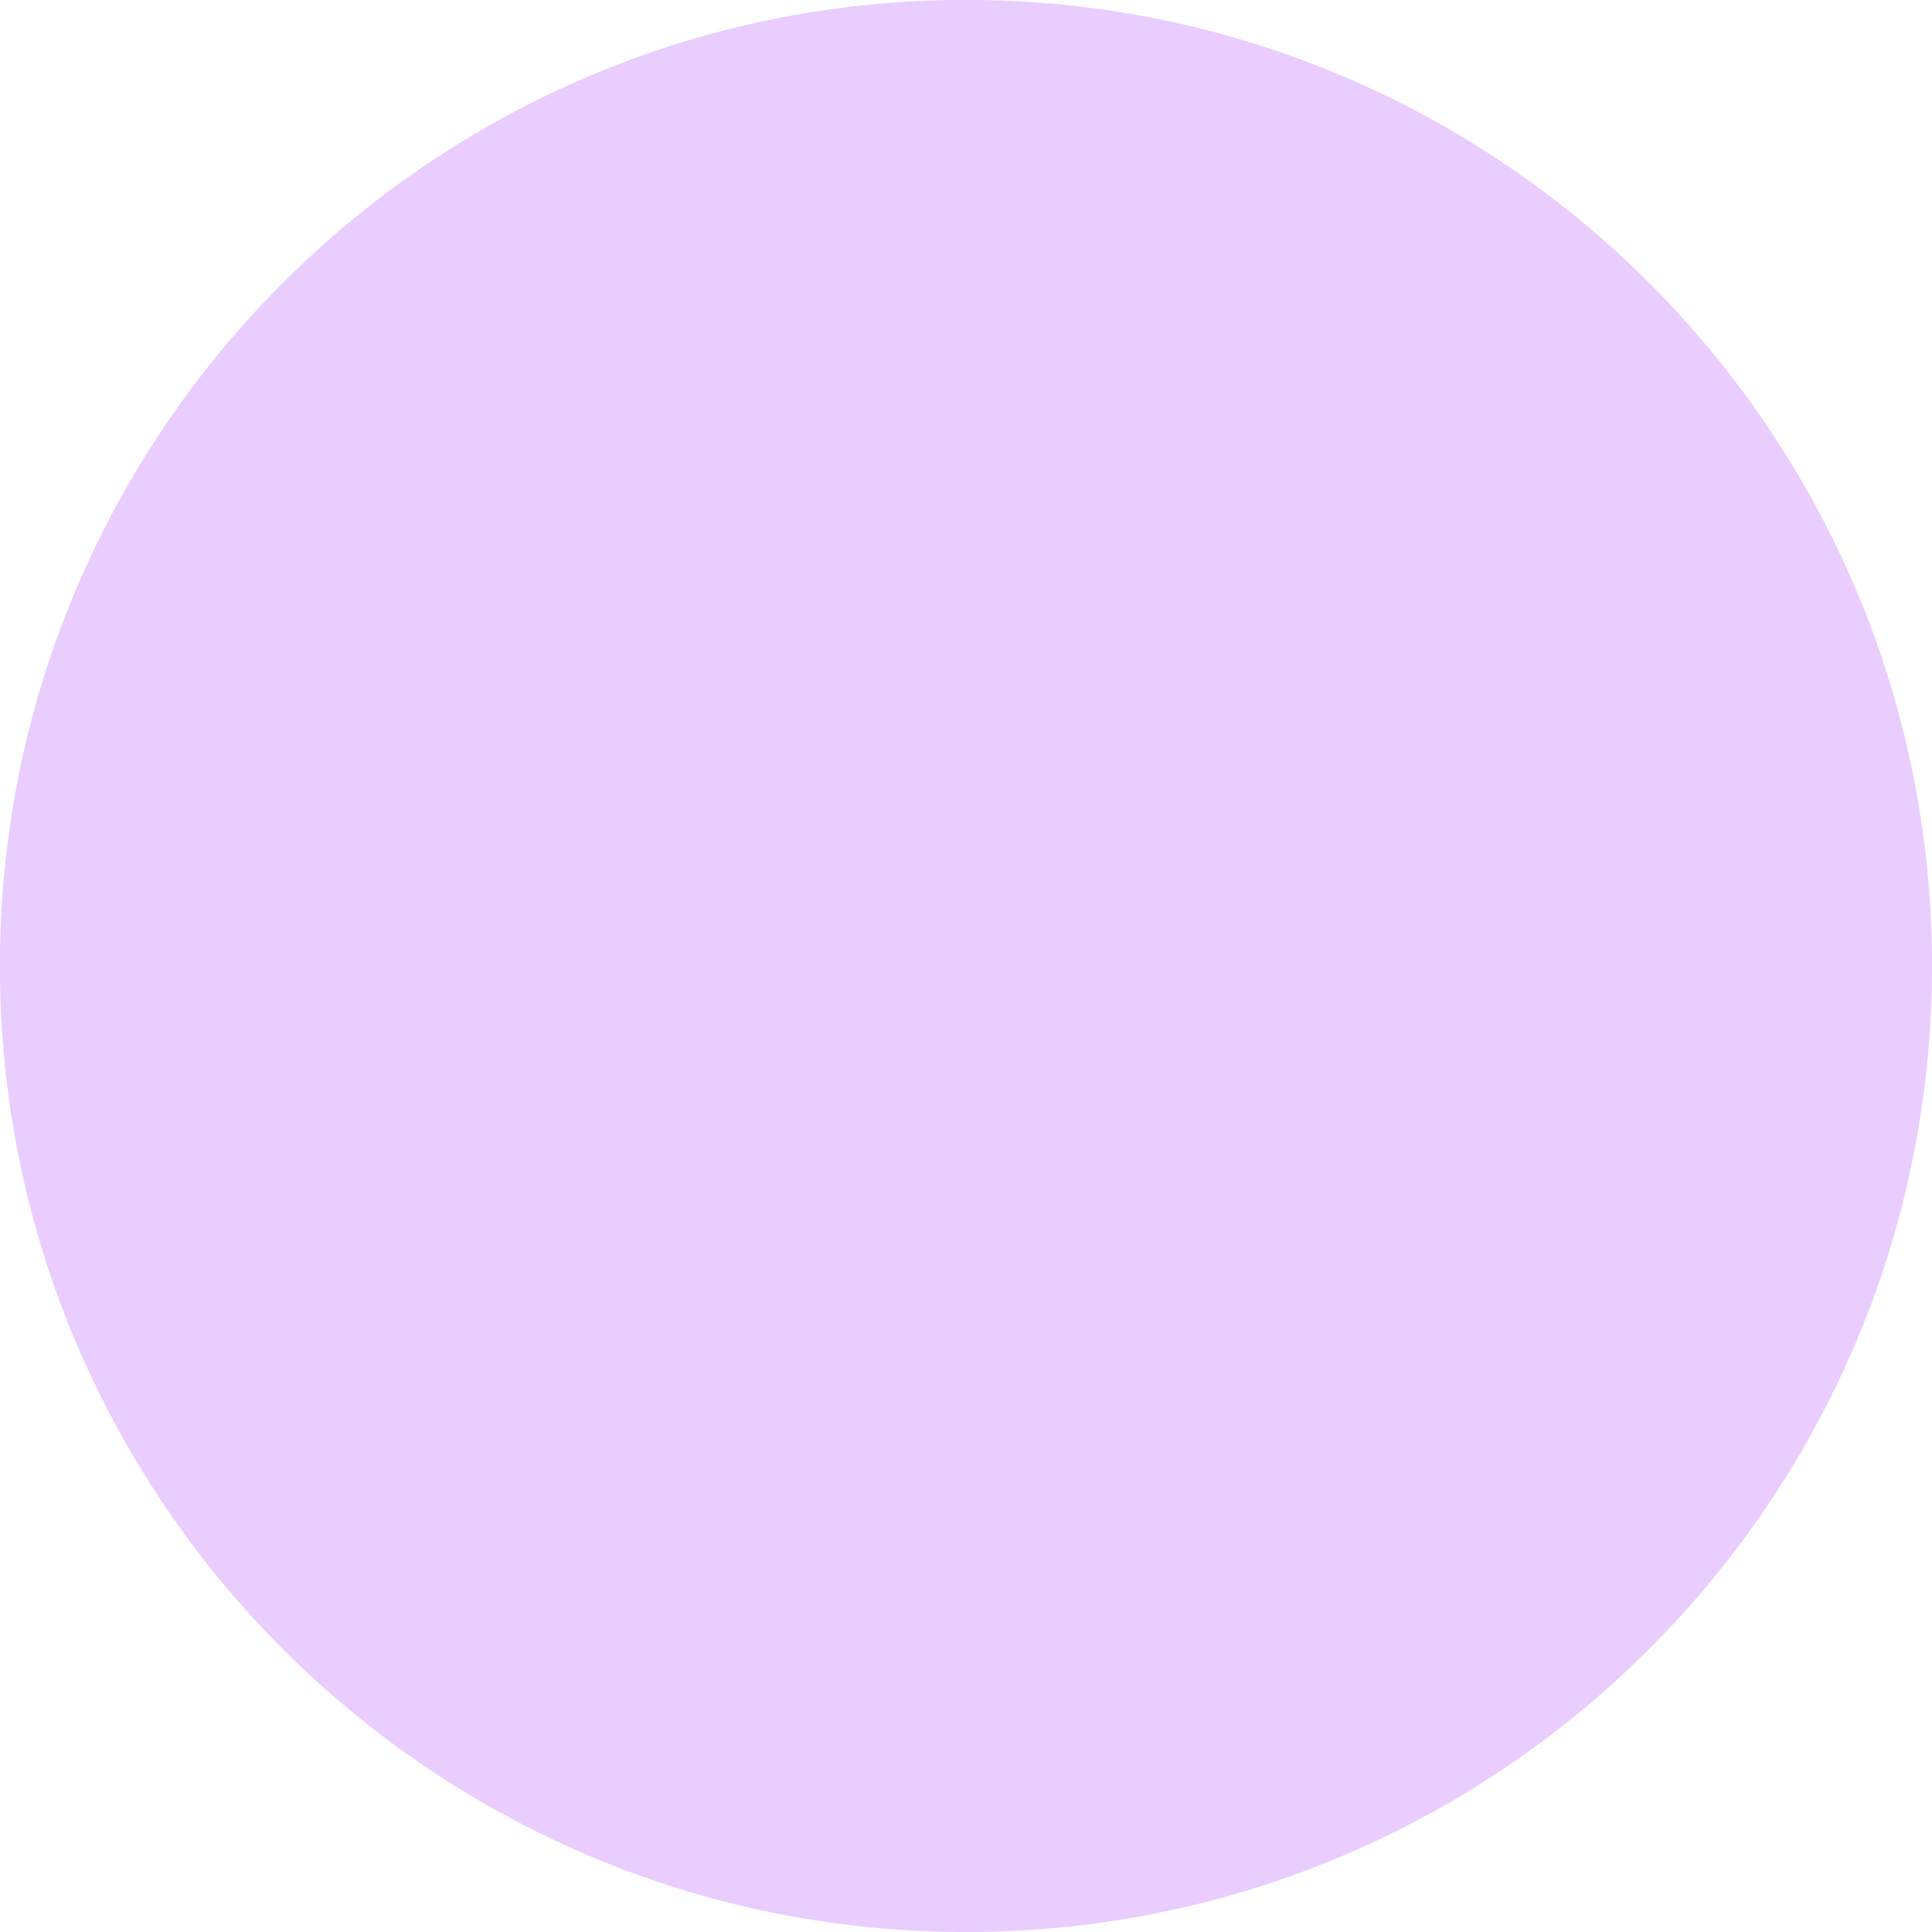
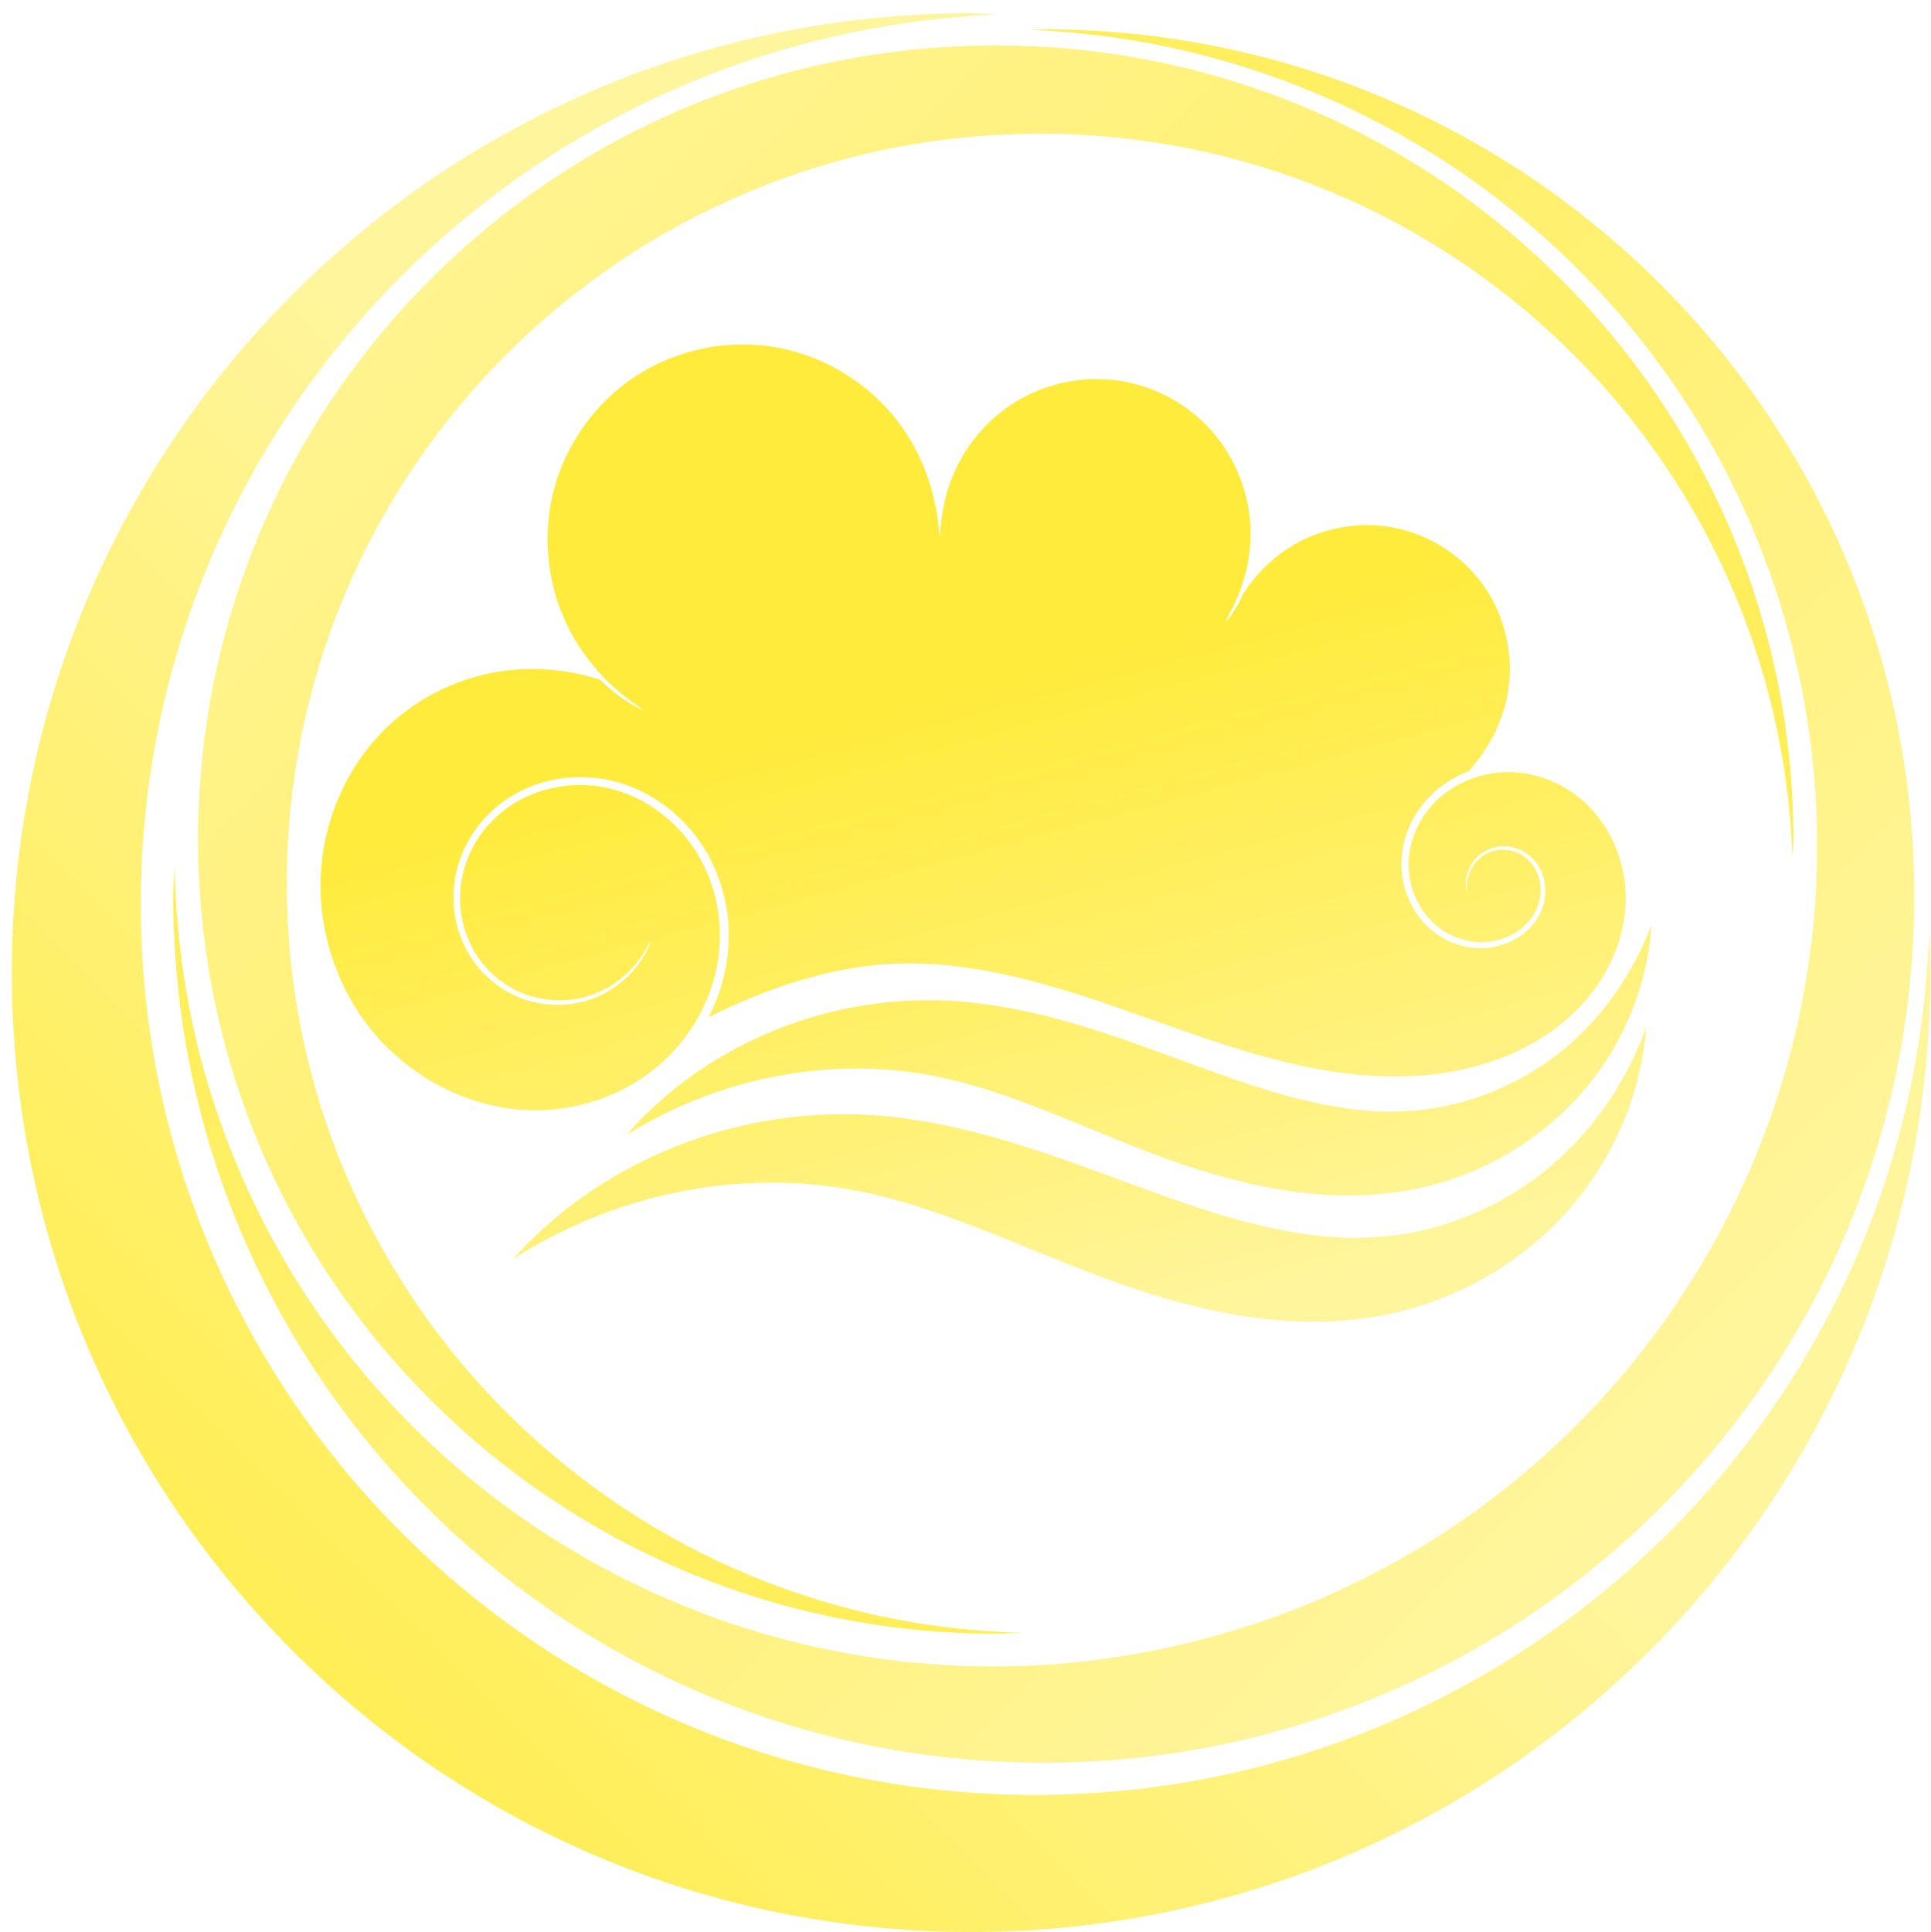
- <svg xmlns="http://www.w3.org/2000/svg" width="10.961mm" height="10.961mm" viewBox="0 0 10.961 10.961" version="1.1" id="svg8">
-   <defs id="defs2" />
-   <g id="layer1" transform="translate(-3.968751,-4.724703)">
-     <circle style="fill:#e9cdff;fill-opacity:1;stroke-width:0.265" id="path18" cx="9.449" cy="10.205" r="5.481" />
+ <svg xmlns="http://www.w3.org/2000/svg" xmlns:xlink="http://www.w3.org/1999/xlink" width="13.229mm" height="13.237mm" version="1.1" viewBox="0 0 46.875 46.905" id="svg529">
+   <defs id="defs483">
+     <linearGradient id="z" x1="302.86" x2="475" y1="962.36" y2="790.22" gradientTransform="matrix(2.042,0,0,2.042,-591.18,-1108.8)" gradientUnits="userSpaceOnUse" xlink:href="#w" />
+     <linearGradient id="w">
+       <stop stop-color="#e65100" offset="0" id="stop439" />
+       <stop stop-color="#ffb74d" offset="1" id="stop441" />
+     </linearGradient>
+     <linearGradient id="ad" x1="328.57" x2="592.14" y1="628.08" y2="891.65" gradientTransform="matrix(2.042,0,0,2.042,-591.18,-1108.8)" gradientUnits="userSpaceOnUse" xlink:href="#w" />
+     <linearGradient id="ah" x1="614.44" x2="332.86" y1="914.5" y2="635.93" gradientTransform="matrix(2.042,0,0,2.042,-591.18,-1108.8)" gradientUnits="userSpaceOnUse" xlink:href="#w" />
+     <linearGradient id="am" x1="-1400.3" x2="-1400.3" y1="1278.6" y2="4638.6" gradientTransform="matrix(0.13074,0,0,0.13074,583.78,90.959)" gradientUnits="userSpaceOnUse" xlink:href="#w" />
+     <linearGradient id="ab" x1="302.86" x2="475" y1="962.36" y2="790.22" gradientTransform="matrix(2.042,0,0,2.042,-749.4,-567.22)" gradientUnits="userSpaceOnUse" xlink:href="#y" />
+     <linearGradient id="y">
+       <stop stop-color="#0288d1" offset="0" id="stop448" />
+       <stop stop-color="#b3e5fc" offset="1" id="stop450" />
+     </linearGradient>
+     <linearGradient id="ae" x1="328.57" x2="592.14" y1="628.08" y2="891.65" gradientTransform="matrix(2.042,0,0,2.042,-749.4,-567.22)" gradientUnits="userSpaceOnUse" xlink:href="#y" />
+     <linearGradient id="ai" x1="614.44" x2="332.86" y1="914.5" y2="635.93" gradientTransform="matrix(2.042,0,0,2.042,-749.4,-567.22)" gradientUnits="userSpaceOnUse" xlink:href="#y" />
+     <radialGradient id="ao" cx="-944.92" cy="-435.92" r="312.46" gradientTransform="matrix(0.61465,0.82075,-0.67714,0.50709,447.76,1973.4)" gradientUnits="userSpaceOnUse">
+       <stop stop-color="#e1f5fe" offset="0" id="stop455" />
+       <stop stop-color="#0288d1" offset="1" id="stop457" />
+     </radialGradient>
+     <radialGradient id="ap" cx="-493.05" cy="455.04" r="210.9" gradientTransform="matrix(0.73537,-0.66863,0.67915,0.74694,-702.52,-127.76)" gradientUnits="userSpaceOnUse">
+       <stop stop-color="#e1f5fe" offset="0" id="stop460" />
+       <stop stop-color="#b3e5fc" offset="1" id="stop462" />
+     </radialGradient>
+     <linearGradient id="aa" x1="302.86" x2="475" y1="962.36" y2="790.22" gradientTransform="matrix(2.042,0,0,2.042,-591.18,-1108.8)" gradientUnits="userSpaceOnUse" xlink:href="#x" />
+     <linearGradient id="x">
+       <stop stop-color="#0d5302" offset="0" id="stop466" />
+       <stop stop-color="#14e715" offset="1" id="stop468" />
+     </linearGradient>
+     <linearGradient id="af" x1="328.57" x2="592.14" y1="628.08" y2="891.65" gradientTransform="matrix(2.042,0,0,2.042,-591.18,-1108.8)" gradientUnits="userSpaceOnUse" xlink:href="#x" />
+     <linearGradient id="aj" x1="614.44" x2="332.86" y1="914.5" y2="635.93" gradientTransform="matrix(2.042,0,0,2.042,-591.18,-1108.8)" gradientUnits="userSpaceOnUse" xlink:href="#x" />
+     <linearGradient id="an" x1="302.19" x2="480.45" y1="702.36" y2="296.65" gradientTransform="matrix(1.1401,0,0,1.1401,-970.9,-242.84)" gradientUnits="userSpaceOnUse" xlink:href="#x" />
+     <linearGradient id="al" x1="-1851.4" x2="-1657.1" y1="652.36" y2="1378.1" gradientTransform="matrix(0.32773,0,0,0.32773,995.91,195.42)" gradientUnits="userSpaceOnUse" xlink:href="#v" />
+     <linearGradient id="v">
+       <stop stop-color="#ffeb3b" offset="0" id="stop475" />
+       <stop stop-color="#fff59d" offset="1" id="stop477" />
+     </linearGradient>
+     <linearGradient id="ac" x1="302.86" x2="475" y1="962.36" y2="790.22" gradientTransform="matrix(2.042,0,0,2.042,-591.18,-1108.8)" gradientUnits="userSpaceOnUse" xlink:href="#v" />
+     <linearGradient id="ag" x1="328.57" x2="592.14" y1="628.08" y2="891.65" gradientTransform="matrix(2.042,0,0,2.042,-591.18,-1108.8)" gradientUnits="userSpaceOnUse" xlink:href="#v" />
+     <linearGradient id="ak" x1="614.44" x2="332.86" y1="914.5" y2="635.93" gradientTransform="matrix(2.042,0,0,2.042,-591.18,-1108.8)" gradientUnits="userSpaceOnUse" xlink:href="#v" />
+     <clipPath clipPathUnits="userSpaceOnUse" id="clipPath543">
+       <circle style="fill:#ff0000;fill-rule:evenodd;stroke-width:0.953" id="circle545" cx="936.424" cy="1065.83" r="355.277" />
+     </clipPath>
+   </defs>
+   <g transform="matrix(0.067098,0,0,0.067098,-38.99789,-47.67665)" id="g527" clip-path="url(#clipPath543)">
+     <g transform="translate(-158.22,-173.66)" id="g493">
+       <path d="M 368.57,173.79 A 347.14,347.14 0 0 0 21.43,520.93 347.14,347.14 0 0 0 368.57,868.07 347.14,347.14 0 0 0 715.71,520.93 a 347.14,347.14 0 0 0 -0.514,-14.553 323.81,322.35 0 0 1 -323.29,312.11 323.81,322.35 0 0 1 -323.8,-322.35 323.81,322.35 0 0 1 310.13,-321.86 347.14,347.14 0 0 0 -9.66,-0.483 z" fill="url(#z)" id="path485" style="fill:url(#z)" />
+       <path d="m 394.87,179.63 a 315.01,313.6 0 0 0 -5.117,0.179 296.1,297.44 74.976 0 1 274.81,218.81 296.1,297.44 74.976 0 1 -210.52,363.08 296.1,297.44 74.976 0 1 -364.03,-208.87 296.1,297.44 74.976 0 1 -9.652,-69.967 315.01,313.6 0 0 0 -0.522,10.37 315.01,313.6 0 0 0 315.02,313.59 315.01,313.6 0 0 0 315.01,-313.59 315.01,313.6 0 0 0 -315.01,-313.6 z" fill="url(#ad)" id="path487" style="fill:url(#ad)" />
+       <path d="M 377.48,185.46 A 288.64,287.34 0 0 0 88.84,472.8 a 288.64,287.34 0 0 0 288.64,287.34 288.64,287.34 0 0 0 9.408,-0.331 272.6,271.37 0 0 1 -265.96,-271.04 272.6,271.37 0 0 1 272.6,-271.37 272.6,271.37 0 0 1 272.27,262.01 288.64,287.34 0 0 0 0.331,-6.609 288.64,287.34 0 0 0 -288.64,-287.34 z" fill="url(#ah)" id="path489" style="fill:url(#ah)" />
+       <path d="m 356.23,257.62 c 0,0 2.267,2.831 5.55,8.229 3.286,5.402 7.419,13.327 10.368,23.381 2.692,9.215 4.297,19.999 3.346,31.032 -0.737,9.65 -3.315,19.391 -7.313,29.405 -3.635,9.079 -8.541,17.868 -14.354,26.712 -5.513,8.426 -11.92,16.649 -18.939,25.423 -7.205,8.972 -14.021,16.9 -22.027,26.803 -5.704,7.028 -11.494,14.383 -17.16,22.238 -1.991,2.76 -3.978,5.597 -5.949,8.51 -7.56,11.128 -14.805,23.428 -21.156,36.849 -6.494,13.667 -11.642,28.346 -15.004,43.659 -3.532,15.921 -4.618,32.271 -3.193,48.207 1.362,14.436 4.94,27.677 9.877,39.387 5.513,13.101 12.663,24.155 20.3,33.146 9.338,10.976 19.292,18.722 27.988,24.075 9.498,5.849 17.881,9.082 23.392,10.864 5.619,1.817 8.747,2.375 8.747,2.375 0,0 -2.098,-2.418 -5.426,-7.014 -3.313,-4.577 -7.797,-11.376 -11.909,-20.094 -3.761,-7.98 -7.149,-17.447 -9.052,-27.922 -1.563,-8.552 -2.134,-17.621 -1.475,-26.867 0.596,-8.247 2.164,-16.479 4.749,-24.248 1.871,-5.819 4.366,-11.575 7.295,-17.378 0.207,0.522 0.418,1.041 0.634,1.553 3.288,7.814 7.553,14.407 12.108,19.77 5.569,6.546 11.506,11.167 16.693,14.359 5.665,3.489 10.665,5.417 13.951,6.48 3.352,1.084 5.217,1.417 5.217,1.417 0,0 -1.252,-1.442 -3.236,-4.184 -1.976,-2.73 -4.65,-6.785 -7.103,-11.985 -2.243,-4.76 -4.264,-10.406 -5.399,-16.654 -0.932,-5.101 -1.273,-10.509 -0.88,-16.024 0.355,-4.919 1.291,-9.829 2.833,-14.462 1.66,-5.162 4.139,-10.239 7.075,-15.453 2.857,-5.054 6.276,-10.037 9.992,-15.237 3.689,-5.152 7.779,-10.433 11.954,-16.108 1.095,-1.482 2.197,-2.985 3.301,-4.515 3.131,-4.338 6.349,-8.987 9.512,-13.936 2.554,-3.979 5.055,-8.16 7.437,-12.535 0.636,7.134 1.704,14.152 3.151,20.972 2.403,11.442 5.598,22.203 9.177,32.09 2.626,7.31 5.419,14.153 8.211,20.473 0.984,2.229 1.977,4.411 2.968,6.551 3.777,8.21 7.59,15.648 11.004,22.726 3.42,7.107 6.644,13.731 9.234,20.253 2.653,6.714 4.951,13.089 6.295,19.444 2.789,12.276 1.974,25.789 -1.665,37.92 -3.748,12.577 -10.306,22.757 -15.956,29.778 -5.607,6.966 -9.806,10.567 -9.806,10.567 0,0 5.396,0.82 15.193,-0.423 9.563,-1.213 24.425,-4.846 39.892,-15.582 15.037,-10.465 30.393,-27.576 38.836,-51.921 4.286,-12.601 6.618,-26.008 6.819,-39.454 0.228,-12.916 -1.11,-25.603 -3.761,-37.606 -2.575,-11.772 -6.067,-22.698 -10.049,-32.585 -1.035,-2.588 -2.097,-5.107 -3.178,-7.557 -3.075,-6.969 -6.353,-13.479 -9.631,-19.623 -4.376,-8.249 -8.845,-15.862 -12.85,-22.974 -4.114,-7.346 -7.92,-14.005 -11.12,-20.684 -3.373,-6.971 -6.223,-13.762 -8.152,-20.702 -2.122,-7.636 -3.355,-14.982 -3.191,-22.221 0.076,-8.285 2.18,-16.384 5.08,-23.28 3.18,-7.532 7.161,-13.35 10.299,-17.319 3.126,-3.954 5.226,-5.994 5.226,-5.994 0,0 -2.884,-0.241 -8.241,0.354 -5.235,0.582 -13.414,2.139 -22.8,6.607 -8.629,4.096 -18.683,10.859 -27.591,21.636 -3.057,3.738 -5.933,7.85 -8.548,12.296 3.337,-14.875 4.546,-29.797 3.762,-44.139 -0.882,-16.998 -5.004,-32.628 -11.154,-45.92 -7.164,-15.299 -16.835,-26.441 -25.707,-34.101 -9.643,-8.341 -18.795,-12.982 -24.822,-15.501 -6.162,-2.575 -9.671,-3.338 -9.671,-3.338 z" fill="url(#am)" fill-rule="evenodd" id="path491" style="fill:url(#am)" />
+     </g>
+     <path d="m 210.35,715.32 a 347.14,347.14 0 0 0 -347.14,347.14 347.14,347.14 0 0 0 347.14,347.14 347.14,347.14 0 0 0 347.14,-347.14 347.14,347.14 0 0 0 -0.514,-14.553 323.81,322.35 0 0 1 -323.29,312.11 323.81,322.35 0 0 1 -323.8,-322.35 323.81,322.35 0 0 1 310.13,-321.86 347.14,347.14 0 0 0 -9.66,-0.483 z" fill="url(#ab)" id="path495" style="fill:url(#ab)" />
+     <path d="m 236.65,721.16 a 315.01,313.6 0 0 0 -5.117,0.179 296.1,297.44 74.976 0 1 274.81,218.81 296.1,297.44 74.976 0 1 -210.52,363.08 296.1,297.44 74.976 0 1 -364.03,-208.87 296.1,297.44 74.976 0 1 -9.652,-69.967 315.01,313.6 0 0 0 -0.522,10.37 315.01,313.6 0 0 0 315.02,313.59 315.01,313.6 0 0 0 315.01,-313.59 315.01,313.6 0 0 0 -315.01,-313.6 z" fill="url(#ae)" id="path497" style="fill:url(#ae)" />
+     <path d="m 219.26,726.99 a 288.64,287.34 0 0 0 -288.64,287.34 288.64,287.34 0 0 0 288.64,287.34 288.64,287.34 0 0 0 9.408,-0.331 272.6,271.37 0 0 1 -265.96,-271.04 272.6,271.37 0 0 1 272.6,-271.37 272.6,271.37 0 0 1 272.27,262.01 288.64,287.34 0 0 0 0.331,-6.609 288.64,287.34 0 0 0 -288.64,-287.34 z" fill="url(#ai)" id="path499" style="fill:url(#ai)" />
+     <path d="m 72.97,1098.2 c 2e-5,-78.808 144.66,-299.06 144.66,-299.06 0,0 144.66,220.25 144.66,299.06 0,78.81 -75.32,149.48 -144.66,149.48 -69.34,0 -144.66,-70.677 -144.66,-149.48 z" fill="url(#ao)" id="path501" style="fill:url(#ao)" />
+     <path transform="matrix(0.56291,0,0,0.56291,663.94,802.55)" d="m -794.95,1.482 c -0.047,0.073 -0.093,0.143 -0.141,0.217 73.08,118.55 211.89,380.6 203.56,489.99 -11.429,150.21 -129.52,234.07 -259.51,248.36 -28.615,3.145 -50.73,5.246 -73.895,-0.998 41.948,30.157 90.277,48.295 137.08,48.295 22.62,0 45.597,-4.247 68.039,-12.027 95.05,-38.344 177.52,-139.34 177.52,-249.24 1e-5,-129.7 -220.19,-474.47 -252.65,-524.59 z" fill="url(#ap)" opacity="0.07" id="path503" style="fill:url(#ap)" />
+     <g transform="translate(1480.1)" id="g515">
+       <g transform="translate(-916.07,-173.66)" id="g511">
+         <path d="M 368.57,173.79 A 347.14,347.14 0 0 0 21.43,520.93 347.14,347.14 0 0 0 368.57,868.07 347.14,347.14 0 0 0 715.71,520.93 a 347.14,347.14 0 0 0 -0.514,-14.553 323.81,322.35 0 0 1 -323.29,312.11 323.81,322.35 0 0 1 -323.8,-322.35 323.81,322.35 0 0 1 310.13,-321.86 347.14,347.14 0 0 0 -9.66,-0.483 z" fill="url(#aa)" id="path505" style="fill:url(#aa)" />
+         <path d="m 394.87,179.63 a 315.01,313.6 0 0 0 -5.117,0.179 296.1,297.44 74.976 0 1 274.81,218.81 296.1,297.44 74.976 0 1 -210.52,363.08 296.1,297.44 74.976 0 1 -364.03,-208.87 296.1,297.44 74.976 0 1 -9.652,-69.967 315.01,313.6 0 0 0 -0.522,10.37 315.01,313.6 0 0 0 315.02,313.59 315.01,313.6 0 0 0 315.01,-313.59 315.01,313.6 0 0 0 -315.01,-313.6 z" fill="url(#af)" id="path507" style="fill:url(#af)" />
+         <path d="M 377.48,185.46 A 288.64,287.34 0 0 0 88.84,472.8 a 288.64,287.34 0 0 0 288.64,287.34 288.64,287.34 0 0 0 9.408,-0.331 272.6,271.37 0 0 1 -265.96,-271.04 272.6,271.37 0 0 1 272.6,-271.37 272.6,271.37 0 0 1 272.27,262.01 288.64,287.34 0 0 0 0.331,-6.609 288.64,287.34 0 0 0 -288.64,-287.34 z" fill="url(#aj)" id="path509" style="fill:url(#aj)" />
+       </g>
+       <path d="m -488.35,89.983 c -16.872,84.343 -93.396,78.533 -118.61,181.17 -2.937,17.552 -0.745,33.145 11.304,54.151 -14.074,-17.861 -20.704,-33.24 -20.867,-46.456 -22.137,63.727 -5.164,128.79 33.038,194.57 1.693,-4.041 3.336,-7.92 5.062,-12.09 14.046,-33.949 28.665,-71.092 37.149,-97.551 9.608,-28.834 16.817,-58.312 22.071,-88.012 1.926,-10.306 3.542,-25.958 4.762,-39.05 1.219,-13.084 2.037,-23.568 2.366,-23.558 0.329,0.016 0.173,10.522 -0.387,23.644 -0.558,13.096 -1.525,28.893 -2.814,39.386 -3.962,29.951 -9.91,59.846 -18.329,89.245 -7.999,26.783 -22.201,64.416 -35.703,98.508 -3.12,7.877 -6.185,15.501 -9.153,22.844 -11.713,34.732 -21.122,60.771 -21.531,60.652 l 11.806,2.849 c -0.431,-0.126 9.045,-29.006 20.779,-66.839 75.995,-46.868 126.51,-111.2 144.27,-189.21 -10.193,14.818 -12.443,16.14 -28.87,23.663 13.025,-12.886 21.544,-15.138 23.306,-33.247 8.387,-56.281 -41.74,-145.17 -59.65,-194.67 z" fill="url(#an)" fill-rule="evenodd" id="path513" style="fill:url(#an)" />
+     </g>
+     <g transform="translate(564.05,541.53)" id="g525">
+       <path d="m 285.53,293.66 v 10e-4 c -11.858,0.08 -24.266,3.153 -35.394,9.651 -0.939,0.548 -1.862,1.118 -2.769,1.707 -14.812,9.62 -24.806,24.276 -29.2,39.15 -4.984,16.85 -2.923,33.352 1.953,45.871 5.222,13.416 13.561,22.582 19.505,27.907 6.119,5.482 10.224,7.576 10.032,7.908 -0.042,0.073 -4.388,-1.621 -10.894,-6.896 -1.403,-1.137 -2.935,-2.485 -4.527,-4.025 -1.784,-0.566 -4.478,-1.369 -8.224,-2.155 -6.844,-1.435 -17.985,-2.849 -31.044,-0.269 -11.592,2.289 -25.266,7.944 -37.038,18.936 -6.896,6.436 -12.987,14.669 -17.437,24.409 -3.991,8.74 -6.641,18.662 -7.224,29.161 -0.549,9.847 0.723,20.166 3.997,30.235 3.072,9.442 7.911,18.658 14.546,26.766 7.099,8.68 16.3,16.034 26.909,21.166 10.106,4.885 21.536,7.739 33.162,7.569 11.273,-0.161 22.734,-3.054 32.861,-8.722 1.219,-0.682 2.418,-1.404 3.595,-2.165 8.538,-5.52 15.693,-12.935 20.729,-21.452 5.548,-9.38 8.519,-20.063 8.59,-30.576 0.076,-10.929 -2.975,-21.635 -8.509,-30.501 -3.537,-5.672 -8.111,-10.577 -13.307,-14.453 -5.367,-4.001 -11.396,-6.901 -17.641,-8.45 -6.503,-1.618 -13.231,-1.748 -19.561,-0.602 -6.622,1.202 -12.808,3.804 -17.97,7.547 -5.477,3.969 -9.826,9.135 -12.708,14.804 -3.088,6.071 -4.499,12.7 -4.323,19.013 0.191,6.881 2.25,13.37 5.528,18.698 3.667,5.964 8.825,10.468 14.313,13.261 4.565,2.327 9.402,3.468 13.917,3.741 5.292,0.318 10.181,-0.538 14.32,-2.048 5.269,-1.92 9.397,-4.901 12.341,-7.68 3.431,-3.24 5.554,-6.471 6.773,-8.559 1.259,-2.159 1.74,-3.373 1.849,-3.329 0.051,0.021 -0.272,1.3 -1.402,3.571 -1.095,2.198 -3.109,5.585 -6.527,9.028 -2.929,2.951 -7.105,6.143 -12.544,8.264 -4.274,1.665 -9.355,2.663 -14.895,2.423 -4.729,-0.203 -9.822,-1.318 -14.684,-3.705 -5.833,-2.868 -11.34,-7.541 -15.301,-13.82 -3.538,-5.61 -5.797,-12.453 -6.07,-19.767 -0.249,-6.711 1.178,-13.755 4.414,-20.245 3.022,-6.058 7.593,-11.581 13.397,-15.846 5.486,-4.028 12.034,-6.84 19.056,-8.152 6.707,-1.256 13.844,-1.157 20.784,0.531 6.653,1.623 13.057,4.66 18.752,8.875 5.513,4.078 10.366,9.244 14.136,15.243 5.881,9.369 9.133,20.633 9.074,32.177 -0.053,10.008 -2.579,20.125 -7.351,29.26 3.095,-1.595 7.768,-3.841 14.02,-6.452 10.309,-4.306 28.417,-11.061 48.833,-12.663 8.925,-0.696 18.484,-0.444 28.695,0.879 9.114,1.181 18.42,3.15 28.197,5.808 18.654,5.072 34.429,11.182 55.075,18.342 17.044,5.904 35.929,11.854 55.327,14.3 18.208,2.289 37.901,1.591 55.998,-5.188 4.961,-1.857 9.806,-4.178 14.383,-6.967 6.959,-4.242 13.152,-9.481 18.163,-15.642 8.583,-10.551 13.536,-23.747 13.241,-36.684 -0.152,-7.176 -1.97,-14.219 -5.102,-20.469 -3.22,-6.417 -7.84,-12.002 -13.439,-16.06 -5.822,-4.225 -12.625,-6.865 -19.492,-7.645 -7.161,-0.815 -14.386,0.387 -20.617,3.3 -5.827,2.724 -10.792,6.926 -14.242,11.975 -3.638,5.321 -5.595,11.564 -5.666,17.637 -0.055,4.322 0.878,8.566 2.564,12.353 1.768,3.964 4.364,7.43 7.528,10.042 3.358,2.776 7.308,4.628 11.324,5.438 4.295,0.868 8.665,0.554 12.528,-0.737 3.657,-1.224 6.859,-3.303 9.22,-5.952 2.576,-2.888 4.138,-6.417 4.52,-9.893 0.43,-3.888 -0.596,-7.668 -2.556,-10.487 -2.284,-3.294 -5.765,-5.262 -9.065,-5.756 -4.692,-0.716 -8.853,1.385 -11.177,3.769 -2.783,2.846 -3.538,6.317 -3.713,8.275 -0.19,2.128 0.133,3.208 -0.01,3.236 -0.016,0 -0.505,-1.046 -0.467,-3.26 0.035,-2.033 0.632,-5.713 3.511,-8.883 2.415,-2.651 6.815,-5.069 12.025,-4.413 3.66,0.47 7.535,2.525 10.144,6.144 2.228,3.097 3.449,7.23 3.035,11.555 -0.371,3.859 -2.013,7.765 -4.813,10.984 -2.564,2.946 -6.02,5.271 -9.992,6.648 -4.194,1.456 -8.931,1.859 -13.628,0.962 -4.391,-0.839 -8.704,-2.801 -12.396,-5.794 -3.486,-2.83 -6.349,-6.564 -8.301,-10.852 -1.865,-4.09 -2.915,-8.682 -2.895,-13.4 0.035,-6.606 2.087,-13.364 5.998,-19.159 3.709,-5.492 9.019,-10.057 15.294,-13.028 0.961,-0.455 1.945,-0.867 2.945,-1.246 1.188,-1.313 2.952,-3.319 4.981,-6.199 3.727,-5.291 8.504,-14.008 9.729,-25.344 1.173,-10.813 -1.083,-24.057 -9.075,-35.473 -3.269,-4.676 -7.447,-8.921 -12.366,-12.43 -5.517,-3.935 -11.603,-6.683 -17.768,-8.188 -13.62,-3.334 -26.788,-0.578 -36.364,4.388 -9.595,4.97 -15.772,12.012 -19.3,17.001 -0.426,0.602 -0.816,1.177 -1.179,1.728 -0.225,0.501 -0.45,0.988 -0.672,1.444 -2.967,6.097 -5.626,8.816 -5.731,8.742 -0.254,-0.176 1.268,-2.299 3.232,-6.546 0.253,-0.636 0.57,-1.365 0.96,-2.178 0.083,-0.198 0.166,-0.391 0.25,-0.597 2.437,-5.954 5.229,-15.446 4.298,-26.857 -0.876,-10.771 -5.237,-23.339 -14.735,-33.59 -6.252,-6.753 -14.598,-12.255 -24.22,-15.299 -2.655,-0.84 -5.344,-1.472 -8.038,-1.893 -13.207,-2.071 -26.06,0.913 -36.005,6.51 -9.548,5.37 -16.336,12.912 -20.652,20.07 -4.651,7.713 -6.579,15.107 -7.478,20.013 -0.536,2.926 -0.753,5.086 -0.9,6.402 -0.017,1.94 -0.181,2.972 -0.214,2.972 -0.411,0.005 -0.178,-4.953 -2.205,-13.524 -1.966,-8.313 -6.439,-20.842 -16.734,-32.239 -9.647,-10.686 -24.736,-20.353 -43.342,-22.801 -2.722,-0.359 -5.503,-0.556 -8.319,-0.582 -0.381,-0.003 -0.763,-0.005 -1.146,-0.003 z m 329.12,210.13 c 0,0 -1.968,6.336 -7.455,15.968 -5.472,9.608 -14.704,22.296 -29.063,32.698 -14.215,10.32 -32.88,17.804 -53.092,18.685 -12.19,0.622 -24.797,-1.288 -37.767,-4.47 -12.343,-3.063 -24.684,-7.462 -37.282,-12.049 -0.571,-0.208 -1.143,-0.416 -1.717,-0.625 -13.153,-4.834 -27.062,-10.044 -41.578,-14.329 -14.849,-4.422 -30.088,-7.598 -45.601,-8.518 -25.009,-1.395 -47.44,3.843 -65.36,11.386 -18.108,7.608 -31.16,17.321 -39.483,24.693 -8.35,7.395 -12.248,12.406 -12.248,12.406 0,0 5.278,-3.577 15.009,-8.281 9.817,-4.746 23.838,-10.26 41.37,-13.343 17.3,-3.029 37.111,-3.489 57.213,0.819 12.633,2.64 25.128,7.064 38.38,12.237 12.973,5.101 26.146,10.875 40.047,16.048 0.605,0.227 1.212,0.452 1.819,0.676 13.401,4.934 27.703,9.191 42.754,11.7 15.911,2.693 32.277,2.924 48.135,-0.124 26.363,-5.212 47.068,-19.257 60.679,-34.757 13.658,-15.581 19.788,-31.893 22.542,-42.963 2.8,-11.258 2.695,-17.855 2.695,-17.855 z m -1.873,36.948 c 0,0 -2.067,7.023 -7.993,17.763 -5.905,10.705 -15.958,24.931 -31.8,36.711 -15.69,11.689 -36.446,20.316 -59.128,21.521 -13.678,0.817 -27.822,-1.207 -42.325,-4.7 -13.796,-3.358 -27.551,-8.217 -41.528,-13.309 -0.633,-0.231 -1.268,-0.462 -1.904,-0.694 -14.585,-5.364 -29.938,-11.158 -45.908,-15.94 -16.34,-4.93 -33.05,-8.511 -50.056,-9.619 -27.401,-1.697 -52.077,3.842 -71.863,11.946 -19.996,8.175 -34.489,18.696 -43.771,26.711 -9.309,8.037 -13.694,13.504 -13.694,13.504 0,0 5.766,-4.032 16.456,-9.378 10.776,-5.389 26.239,-11.71 45.658,-15.362 19.166,-3.591 41.222,-4.352 63.716,0.258 14.126,2.828 28.094,7.656 42.835,13.338 14.447,5.605 29.025,11.95 44.377,17.66 0.668,0.25 1.337,0.499 2.007,0.745 14.78,5.439 30.496,10.156 47,12.96 17.443,3.005 35.346,3.348 52.692,0.106 28.833,-5.535 51.628,-20.723 66.715,-37.593 15.142,-16.959 22.092,-34.811 25.28,-46.977 3.24,-12.367 3.234,-19.65 3.234,-19.65 z" fill="url(#al)" id="path517" style="fill:url(#al)" />
+       <path d="M 368.57,173.79 A 347.14,347.14 0 0 0 21.43,520.93 347.14,347.14 0 0 0 368.57,868.07 347.14,347.14 0 0 0 715.71,520.93 a 347.14,347.14 0 0 0 -0.514,-14.553 323.81,322.35 0 0 1 -323.29,312.11 323.81,322.35 0 0 1 -323.8,-322.35 323.81,322.35 0 0 1 310.13,-321.86 347.14,347.14 0 0 0 -9.66,-0.483 z" fill="url(#ac)" id="path519" style="fill:url(#ac)" />
+       <path d="m 394.87,179.63 a 315.01,313.6 0 0 0 -5.117,0.179 296.1,297.44 74.976 0 1 274.81,218.81 296.1,297.44 74.976 0 1 -210.52,363.08 296.1,297.44 74.976 0 1 -364.03,-208.87 296.1,297.44 74.976 0 1 -9.652,-69.967 315.01,313.6 0 0 0 -0.522,10.37 315.01,313.6 0 0 0 315.02,313.59 315.01,313.6 0 0 0 315.01,-313.59 315.01,313.6 0 0 0 -315.01,-313.6 z" fill="url(#ag)" id="path521" style="fill:url(#ag)" />
+       <path d="M 377.48,185.46 A 288.64,287.34 0 0 0 88.84,472.8 a 288.64,287.34 0 0 0 288.64,287.34 288.64,287.34 0 0 0 9.408,-0.331 272.6,271.37 0 0 1 -265.96,-271.04 272.6,271.37 0 0 1 272.6,-271.37 272.6,271.37 0 0 1 272.27,262.01 288.64,287.34 0 0 0 0.331,-6.609 288.64,287.34 0 0 0 -288.64,-287.34 z" fill="url(#ak)" id="path523" style="fill:url(#ak)" />
+     </g>
  </g>
</svg>
